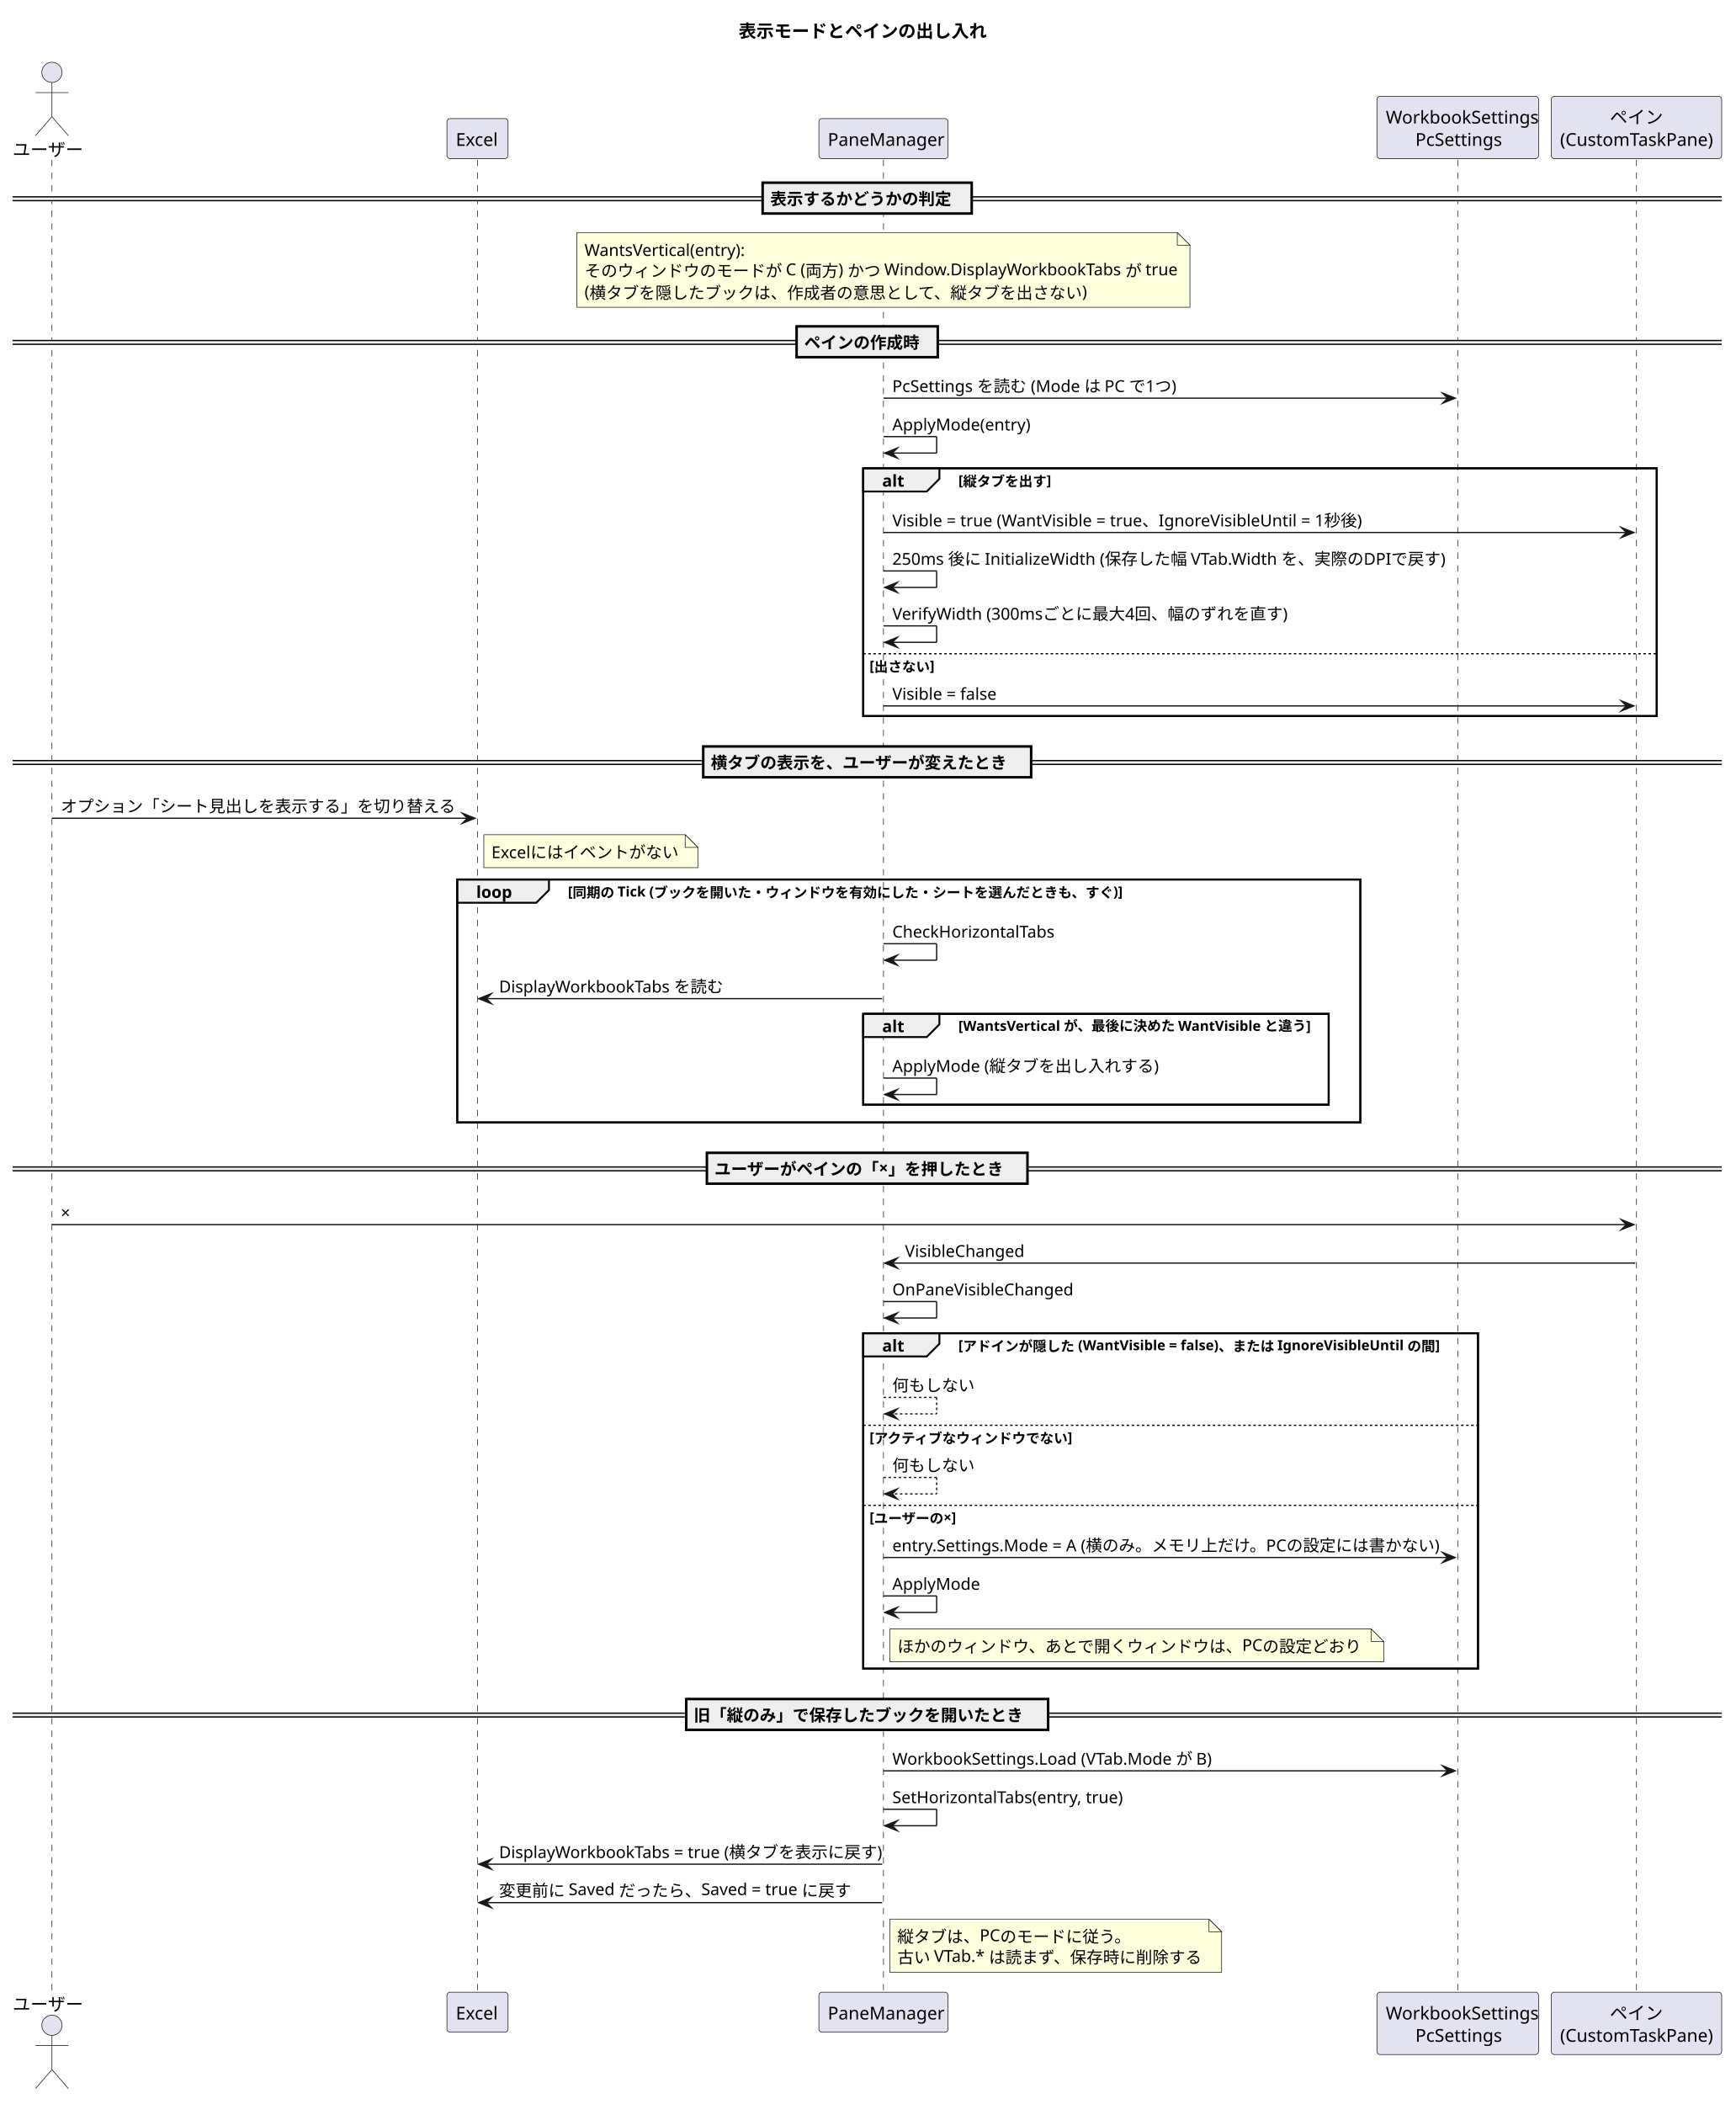
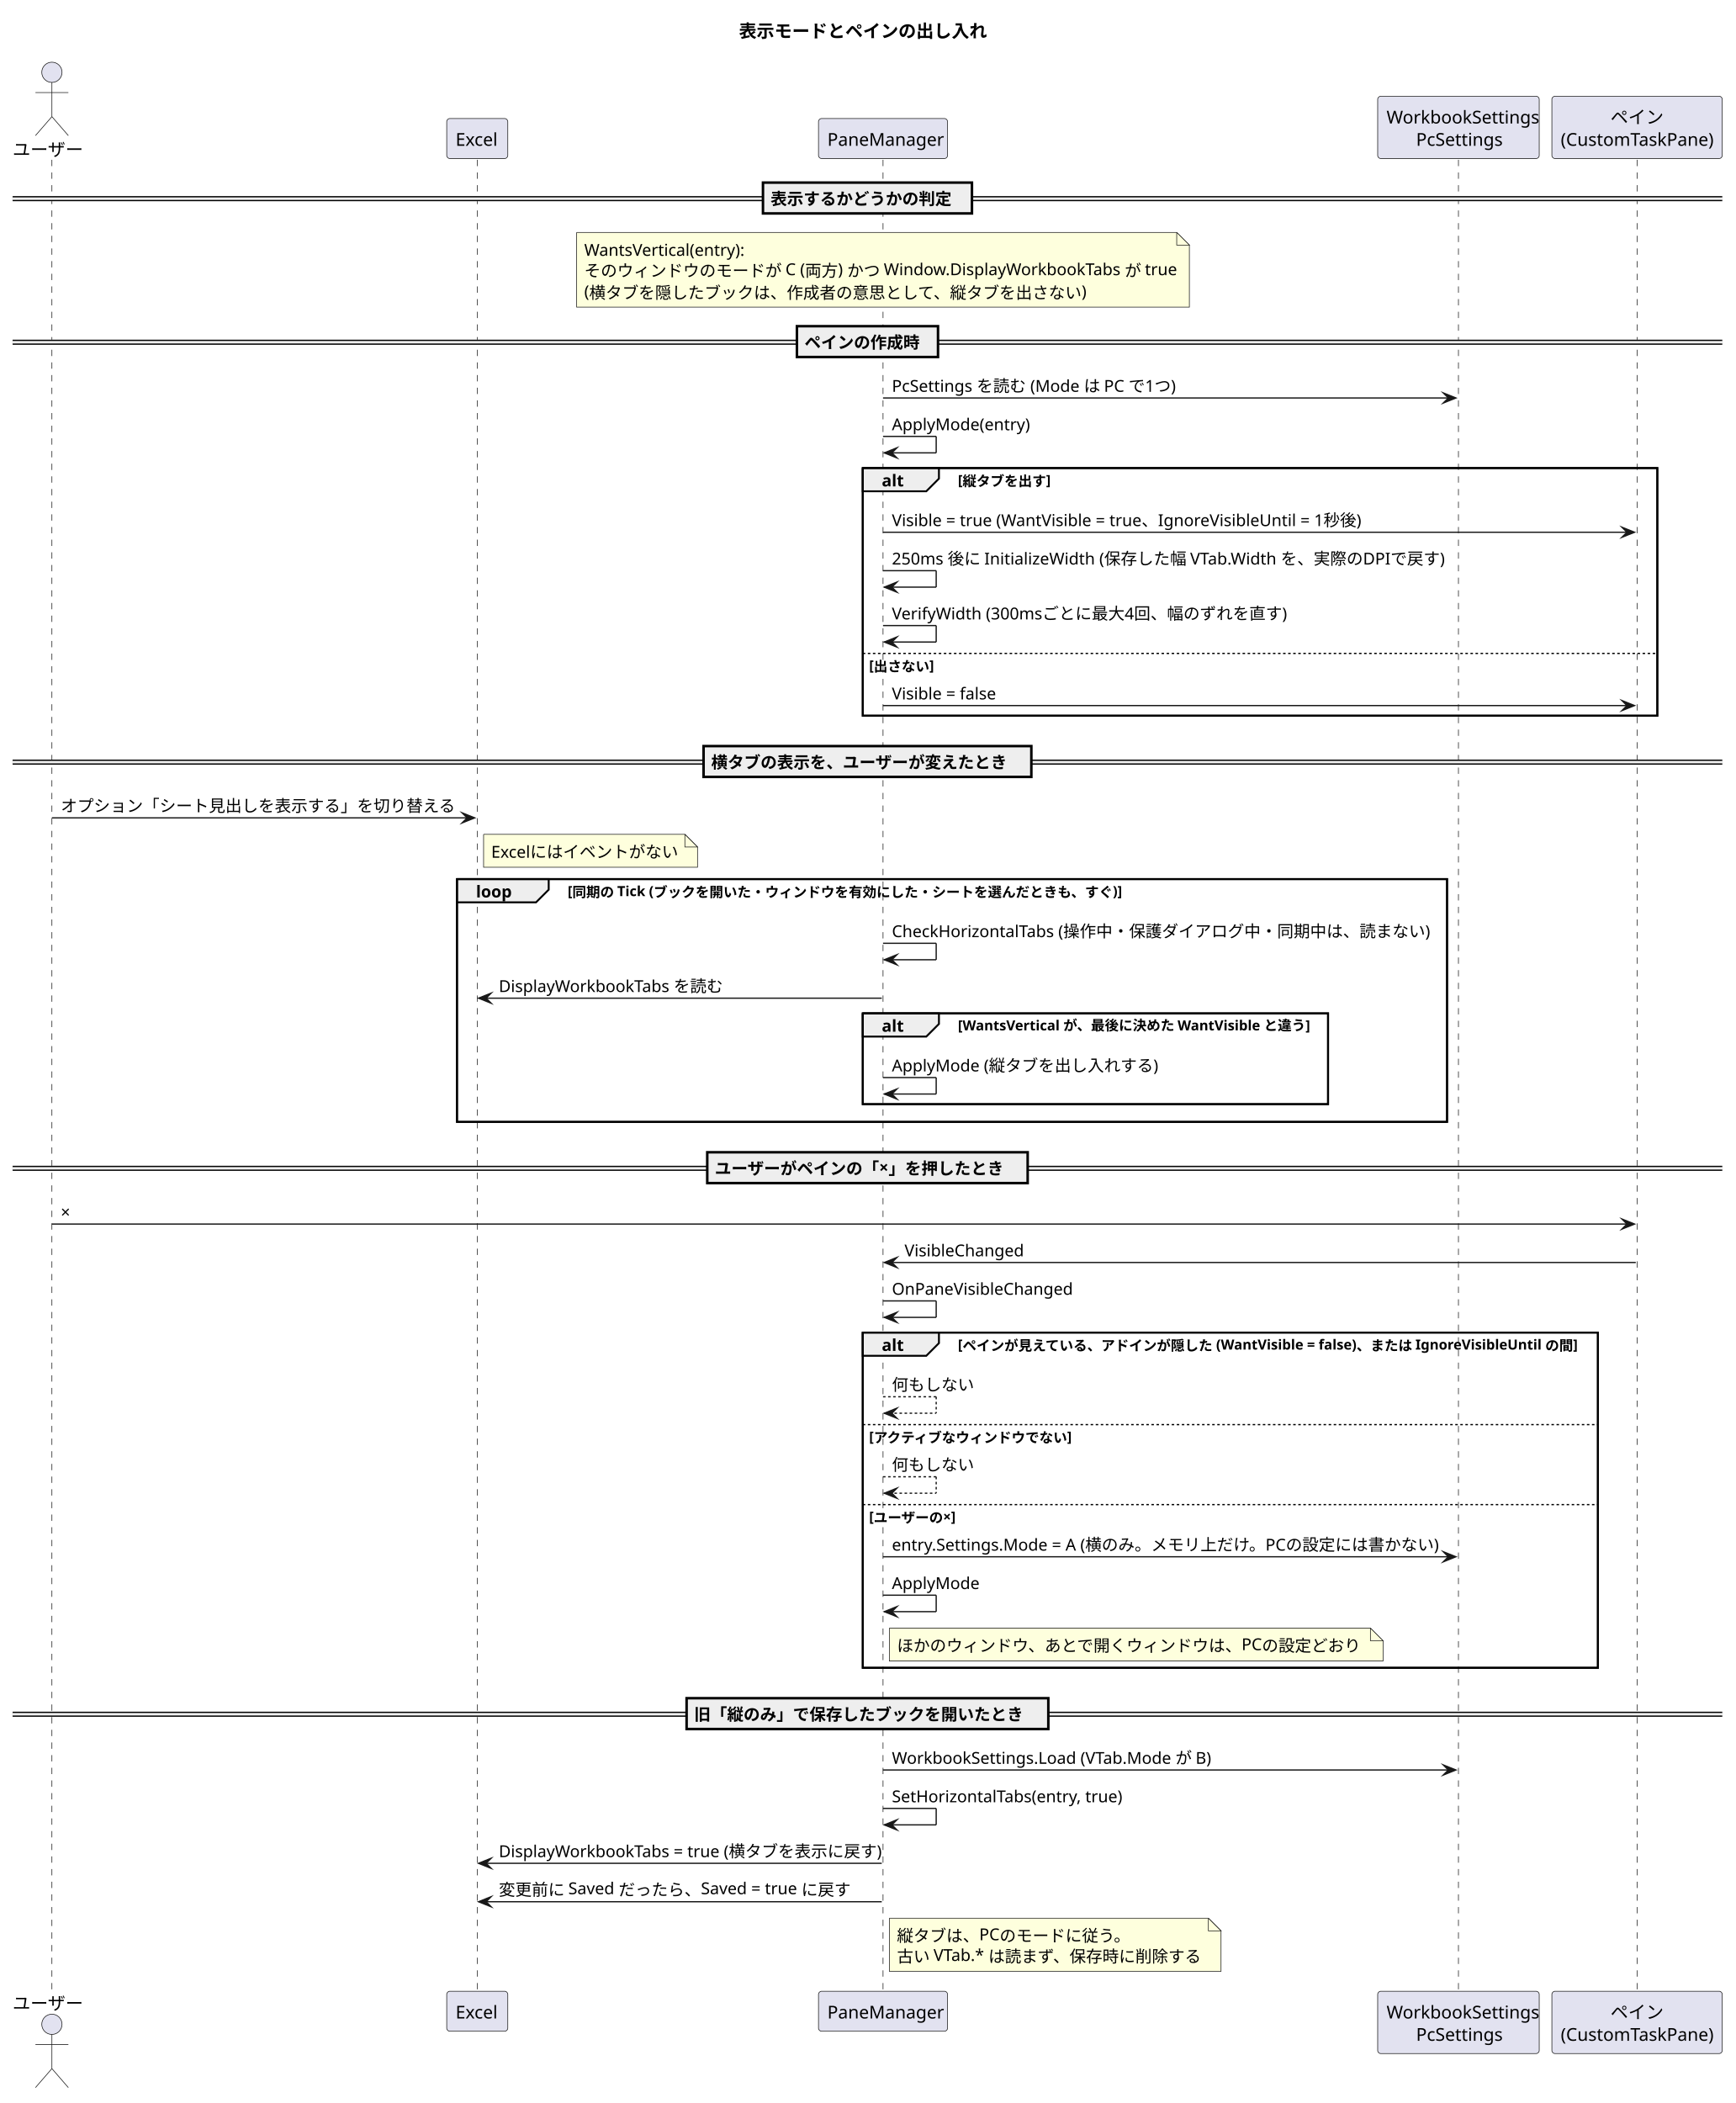
- <svg xmlns="http://www.w3.org/2000/svg" version="1.1" data-diagram-type="SEQUENCE" style="width:1370px;height:1661px;background:#FFFFFF;" width="1370px" height="1661px" viewBox="0 0 1370 1661" zoomAndPan="magnify" preserveAspectRatio="none" contentStyleType="text/css">
+ <svg xmlns="http://www.w3.org/2000/svg" version="1.1" data-diagram-type="SEQUENCE" style="width:1371px;height:1661px;background:#FFFFFF;" width="1371px" height="1661px" viewBox="0 0 1371 1661" zoomAndPan="magnify" preserveAspectRatio="none" contentStyleType="text/css">
  <defs />
  <g font-family="sans-serif" lengthAdjust="spacing">
    <g class="title" data-source-line="1">
-       <text x="583.117" y="29.533" fill="#000" font-size="14" textLength="202.125" font-weight="700">表示モードとペインの出し入れ</text>
-     </g>
-     <rect x="681.531" y="369.68" width="626.531" height="195.594" fill="none" style="stroke:#000;stroke-width:1.5;" />
-     <rect x="361" y="694.328" width="713.066" height="191.758" fill="none" style="stroke:#000;stroke-width:1.5;" />
+       <text x="583.673" y="29.533" fill="#000" font-size="14" textLength="202.125" font-weight="700">表示モードとペインの出し入れ</text>
+     </g>
+     <rect x="681.531" y="369.68" width="627.644" height="195.594" fill="none" style="stroke:#000;stroke-width:1.5;" />
+     <rect x="361" y="694.328" width="782.075" height="191.758" fill="none" style="stroke:#000;stroke-width:1.5;" />
    <rect x="681.531" y="800.383" width="367.535" height="71.703" fill="none" style="stroke:#000;stroke-width:1.5;" />
-     <rect x="681.531" y="1052.492" width="485.432" height="264.781" fill="none" style="stroke:#000;stroke-width:1.5;" />
+     <rect x="681.531" y="1052.492" width="580.703" height="264.781" fill="none" style="stroke:#000;stroke-width:1.5;" />
    <g class="participant-lifeline" data-qualified-name="U" data-entity-uid="part1" id="part1-lifeline" data-source-line="5">
      <g>
        <rect x="37.5" y="126.219" width="8" height="1446.516" fill="#000" fill-opacity="0" />
        <line x1="41" y1="126.219" x2="41" y2="1572.734" style="stroke:#181818;stroke-width:0.5;stroke-dasharray:5,5;" />
      </g>
    </g>
    <g class="participant-lifeline" data-qualified-name="XL" data-entity-uid="part2" id="part2-lifeline" data-source-line="6">
      <g>
        <rect x="373.5" y="126.219" width="8" height="1446.516" fill="#000" fill-opacity="0" />
        <line x1="377" y1="126.219" x2="377" y2="1572.734" style="stroke:#181818;stroke-width:0.5;stroke-dasharray:5,5;" />
      </g>
    </g>
    <g class="participant-lifeline" data-qualified-name="P" data-entity-uid="part3" id="part3-lifeline" data-source-line="7">
      <g>
        <rect x="694.031" y="126.219" width="8" height="1446.516" fill="#000" fill-opacity="0" />
        <line x1="697.531" y1="126.219" x2="697.531" y2="1572.734" style="stroke:#181818;stroke-width:0.5;stroke-dasharray:5,5;" />
      </g>
    </g>
    <g class="participant-lifeline" data-qualified-name="W" data-entity-uid="part4" id="part4-lifeline" data-source-line="8">
      <g>
-         <rect x="1147.462" y="126.219" width="8" height="1446.516" fill="#000" fill-opacity="0" />
-         <line x1="1150.962" y1="126.219" x2="1150.962" y2="1572.734" style="stroke:#181818;stroke-width:0.5;stroke-dasharray:5,5;" />
+         <rect x="1148.575" y="126.219" width="8" height="1446.516" fill="#000" fill-opacity="0" />
+         <line x1="1152.075" y1="126.219" x2="1152.075" y2="1572.734" style="stroke:#181818;stroke-width:0.5;stroke-dasharray:5,5;" />
      </g>
    </g>
    <g class="participant-lifeline" data-qualified-name="Pane" data-entity-uid="part5" id="part5-lifeline" data-source-line="9">
      <g>
-         <rect x="1288.562" y="126.219" width="8" height="1446.516" fill="#000" fill-opacity="0" />
-         <line x1="1292.062" y1="126.219" x2="1292.062" y2="1572.734" style="stroke:#181818;stroke-width:0.5;stroke-dasharray:5,5;" />
+         <rect x="1289.675" y="126.219" width="8" height="1446.516" fill="#000" fill-opacity="0" />
+         <line x1="1293.175" y1="126.219" x2="1293.175" y2="1572.734" style="stroke:#181818;stroke-width:0.5;stroke-dasharray:5,5;" />
      </g>
    </g>
    <g class="participant participant-head" data-qualified-name="U" data-entity-uid="part1" id="part1-head" data-source-line="5">
      <text x="10" y="123.143" fill="#000" font-size="14" textLength="56">ユーザー</text>
      <ellipse cx="41" cy="57.109" rx="8" ry="8" fill="#E2E2F0" style="stroke:#181818;stroke-width:0.5;" />
      <path d="M41,65.109 L41,92.109 M28,73.109 L54,73.109 M41,92.109 L28,107.109 M41,92.109 L54,107.109" style="stroke:#181818;stroke-width:0.5;" fill="none" />
    </g>
    <g class="participant participant-head" data-qualified-name="XL" data-entity-uid="part2" id="part2-head" data-source-line="6">
      <rect x="352.883" y="93.609" width="48.234" height="31.609" fill="#E2E2F0" style="stroke:#181818;stroke-width:0.5;" rx="2.5" ry="2.5" />
      <text x="359.883" y="115.143" fill="#000" font-size="14" textLength="34.234">Excel</text>
    </g>
    <g class="participant participant-head" data-qualified-name="P" data-entity-uid="part3" id="part3-head" data-source-line="7">
      <rect x="646.555" y="93.609" width="101.951" height="31.609" fill="#E2E2F0" style="stroke:#181818;stroke-width:0.5;" rx="2.5" ry="2.5" />
      <text x="653.555" y="115.143" fill="#000" font-size="14" textLength="87.951">PaneManager</text>
    </g>
    <g class="participant participant-head" data-qualified-name="W" data-entity-uid="part4" id="part4-head" data-source-line="8">
-       <rect x="1087.159" y="76" width="127.606" height="49.219" fill="#E2E2F0" style="stroke:#181818;stroke-width:0.5;" rx="2.5" ry="2.5" />
-       <text x="1094.159" y="97.533" fill="#000" font-size="14" textLength="113.606">WorkbookSettings</text>
-       <text x="1117.5" y="115.143" fill="#000" font-size="14" textLength="66.924">PcSettings</text>
+       <rect x="1088.272" y="76" width="127.606" height="49.219" fill="#E2E2F0" style="stroke:#181818;stroke-width:0.5;" rx="2.5" ry="2.5" />
+       <text x="1095.272" y="97.533" fill="#000" font-size="14" textLength="113.606">WorkbookSettings</text>
+       <text x="1118.613" y="115.143" fill="#000" font-size="14" textLength="66.924">PcSettings</text>
    </g>
    <g class="participant participant-head" data-qualified-name="Pane" data-entity-uid="part5" id="part5-head" data-source-line="9">
-       <rect x="1224.766" y="76" width="134.593" height="49.219" fill="#E2E2F0" style="stroke:#181818;stroke-width:0.5;" rx="2.5" ry="2.5" />
-       <text x="1271.062" y="97.533" fill="#000" font-size="14" textLength="42">ペイン</text>
-       <text x="1231.766" y="115.143" fill="#000" font-size="14" textLength="120.593">(CustomTaskPane)</text>
+       <rect x="1225.878" y="76" width="134.593" height="49.219" fill="#E2E2F0" style="stroke:#181818;stroke-width:0.5;" rx="2.5" ry="2.5" />
+       <text x="1272.175" y="97.533" fill="#000" font-size="14" textLength="42">ペイン</text>
+       <text x="1232.878" y="115.143" fill="#000" font-size="14" textLength="120.593">(CustomTaskPane)</text>
    </g>
    <g class="participant participant-tail" data-qualified-name="U" data-entity-uid="part1" id="part1-tail" data-source-line="5">
      <text x="10" y="1587.268" fill="#000" font-size="14" textLength="56">ユーザー</text>
      <ellipse cx="41" cy="1598.844" rx="8" ry="8" fill="#E2E2F0" style="stroke:#181818;stroke-width:0.5;" />
      <path d="M41,1606.844 L41,1633.844 M28,1614.844 L54,1614.844 M41,1633.844 L28,1648.844 M41,1633.844 L54,1648.844" style="stroke:#181818;stroke-width:0.5;" fill="none" />
    </g>
    <g class="participant participant-tail" data-qualified-name="XL" data-entity-uid="part2" id="part2-tail" data-source-line="6">
      <rect x="352.883" y="1572.734" width="48.234" height="31.609" fill="#E2E2F0" style="stroke:#181818;stroke-width:0.5;" rx="2.5" ry="2.5" />
      <text x="359.883" y="1594.268" fill="#000" font-size="14" textLength="34.234">Excel</text>
    </g>
    <g class="participant participant-tail" data-qualified-name="P" data-entity-uid="part3" id="part3-tail" data-source-line="7">
      <rect x="646.555" y="1572.734" width="101.951" height="31.609" fill="#E2E2F0" style="stroke:#181818;stroke-width:0.5;" rx="2.5" ry="2.5" />
      <text x="653.555" y="1594.268" fill="#000" font-size="14" textLength="87.951">PaneManager</text>
    </g>
    <g class="participant participant-tail" data-qualified-name="W" data-entity-uid="part4" id="part4-tail" data-source-line="8">
-       <rect x="1087.159" y="1572.734" width="127.606" height="49.219" fill="#E2E2F0" style="stroke:#181818;stroke-width:0.5;" rx="2.5" ry="2.5" />
-       <text x="1094.159" y="1594.268" fill="#000" font-size="14" textLength="113.606">WorkbookSettings</text>
-       <text x="1117.5" y="1611.877" fill="#000" font-size="14" textLength="66.924">PcSettings</text>
+       <rect x="1088.272" y="1572.734" width="127.606" height="49.219" fill="#E2E2F0" style="stroke:#181818;stroke-width:0.5;" rx="2.5" ry="2.5" />
+       <text x="1095.272" y="1594.268" fill="#000" font-size="14" textLength="113.606">WorkbookSettings</text>
+       <text x="1118.613" y="1611.877" fill="#000" font-size="14" textLength="66.924">PcSettings</text>
    </g>
    <g class="participant participant-tail" data-qualified-name="Pane" data-entity-uid="part5" id="part5-tail" data-source-line="9">
-       <rect x="1224.766" y="1572.734" width="134.593" height="49.219" fill="#E2E2F0" style="stroke:#181818;stroke-width:0.5;" rx="2.5" ry="2.5" />
-       <text x="1271.062" y="1594.268" fill="#000" font-size="14" textLength="42">ペイン</text>
-       <text x="1231.766" y="1611.877" fill="#000" font-size="14" textLength="120.593">(CustomTaskPane)</text>
-     </g>
-     <rect x="10" y="155.395" width="1349.358" height="3" fill="#EEE" style="stroke:#EEE;stroke-width:1;" />
-     <line x1="10" y1="155.395" x2="1359.358" y2="155.395" style="stroke:#000;stroke-width:1;" />
-     <line x1="10" y1="158.395" x2="1359.358" y2="158.395" style="stroke:#000;stroke-width:1;" />
-     <rect x="602.139" y="144.219" width="165.081" height="24.352" fill="#EEE" style="stroke:#000;stroke-width:2;" />
-     <text x="608.139" y="161.714" fill="#000" font-size="13" textLength="147.469" font-weight="700">表示するかどうかの判定</text>
+       <rect x="1225.878" y="1572.734" width="134.593" height="49.219" fill="#E2E2F0" style="stroke:#181818;stroke-width:0.5;" rx="2.5" ry="2.5" />
+       <text x="1272.175" y="1594.268" fill="#000" font-size="14" textLength="42">ペイン</text>
+       <text x="1232.878" y="1611.877" fill="#000" font-size="14" textLength="120.593">(CustomTaskPane)</text>
+     </g>
+     <rect x="10" y="155.395" width="1350.471" height="3" fill="#EEE" style="stroke:#EEE;stroke-width:1;" />
+     <line x1="10" y1="155.395" x2="1360.471" y2="155.395" style="stroke:#000;stroke-width:1;" />
+     <line x1="10" y1="158.395" x2="1360.471" y2="158.395" style="stroke:#000;stroke-width:1;" />
+     <rect x="602.695" y="144.219" width="165.081" height="24.352" fill="#EEE" style="stroke:#000;stroke-width:2;" />
+     <text x="608.695" y="161.714" fill="#000" font-size="13" textLength="147.469" font-weight="700">表示するかどうかの判定</text>
    <path d="M455.525,183.57 L455.525,242.57 L939.525,242.57 L939.525,193.57 L929.525,183.57 L455.525,183.57" style="stroke:#181818;stroke-width:0.5;" fill="#FEFFDD" />
    <path d="M929.525,183.57 L929.525,193.57 L939.525,193.57 L929.525,183.57" style="stroke:#181818;stroke-width:0.5;" fill="#FEFFDD" />
    <text x="461.525" y="202.065" fill="#000" font-size="13" textLength="121.361">WantsVertical(entry):</text>
    <text x="461.525" y="218.417" fill="#000" font-size="13" textLength="463.011">そのウィンドウのモードが C (両方) かつ Window.DisplayWorkbookTabs が true</text>
    <text x="461.525" y="234.769" fill="#000" font-size="13" textLength="398.658">(横タブを隠したブックは、作成者の意思として、縦タブを出さない)</text>
-     <rect x="10" y="268.801" width="1349.358" height="3" fill="#EEE" style="stroke:#EEE;stroke-width:1;" />
-     <line x1="10" y1="268.801" x2="1359.358" y2="268.801" style="stroke:#000;stroke-width:1;" />
-     <line x1="10" y1="271.801" x2="1359.358" y2="271.801" style="stroke:#000;stroke-width:1;" />
-     <rect x="628.951" y="257.625" width="111.456" height="24.352" fill="#EEE" style="stroke:#000;stroke-width:2;" />
-     <text x="634.951" y="275.12" fill="#000" font-size="13" textLength="93.844" font-weight="700">ペインの作成時</text>
+     <rect x="10" y="268.801" width="1350.471" height="3" fill="#EEE" style="stroke:#EEE;stroke-width:1;" />
+     <line x1="10" y1="268.801" x2="1360.471" y2="268.801" style="stroke:#000;stroke-width:1;" />
+     <line x1="10" y1="271.801" x2="1360.471" y2="271.801" style="stroke:#000;stroke-width:1;" />
+     <rect x="629.508" y="257.625" width="111.456" height="24.352" fill="#EEE" style="stroke:#000;stroke-width:2;" />
+     <text x="635.508" y="275.12" fill="#000" font-size="13" textLength="93.844" font-weight="700">ペインの作成時</text>
    <g class="message" data-entity-1="part3" data-entity-2="part4" id="msg1" data-source-line="19">
-       <polygon points="1138.962,310.328,1148.962,314.328,1138.962,318.328,1142.962,314.328" fill="#181818" style="stroke:#181818;stroke-width:1;stroke-linejoin:miter;stroke-miterlimit:10;" />
-       <line x1="697.531" y1="314.328" x2="1144.962" y2="314.328" style="stroke:#181818;stroke-width:1;" />
+       <polygon points="1140.075,310.328,1150.075,314.328,1140.075,318.328,1144.075,314.328" fill="#181818" style="stroke:#181818;stroke-width:1;stroke-linejoin:miter;stroke-miterlimit:10;" />
+       <line x1="697.531" y1="314.328" x2="1146.075" y2="314.328" style="stroke:#181818;stroke-width:1;" />
      <text x="704.531" y="309.472" fill="#000" font-size="13" textLength="224.669">PcSettings を読む (Mode は PC で1つ)</text>
    </g>
    <g class="message" data-entity-1="part3" data-entity-2="part3" id="msg2" data-source-line="20">
      <line x1="697.531" y1="344.68" x2="739.531" y2="344.68" style="stroke:#181818;stroke-width:1;" />
      <line x1="739.531" y1="344.68" x2="739.531" y2="357.68" style="stroke:#181818;stroke-width:1;" />
      <line x1="698.531" y1="357.68" x2="739.531" y2="357.68" style="stroke:#181818;stroke-width:1;" />
      <polygon points="708.531,353.68,698.531,357.68,708.531,361.68,704.531,357.68" fill="#181818" style="stroke:#181818;stroke-width:1;stroke-linejoin:miter;stroke-miterlimit:10;" />
      <text x="704.531" y="339.823" fill="#000" font-size="13" textLength="102.597">ApplyMode(entry)</text>
    </g>
    <path d="M681.531,369.68 L741.702,369.68 L741.702,378.031 L731.702,388.031 L681.531,388.031 L681.531,369.68" style="stroke:#000;stroke-width:1.5;" fill="#EEE" />
-     <rect x="681.531" y="369.68" width="626.531" height="195.594" fill="none" style="stroke:#000;stroke-width:1.5;" />
+     <rect x="681.531" y="369.68" width="627.644" height="195.594" fill="none" style="stroke:#000;stroke-width:1.5;" />
    <text x="696.531" y="384.175" fill="#000" font-size="13" textLength="15.171" font-weight="700">alt</text>
    <text x="756.702" y="383.099" fill="#000" font-size="11" textLength="75.389" font-weight="700">[縦タブを出す]</text>
    <g class="message" data-entity-1="part3" data-entity-2="part5" id="msg3" data-source-line="22">
-       <polygon points="1280.062,416.383,1290.062,420.383,1280.062,424.383,1284.062,420.383" fill="#181818" style="stroke:#181818;stroke-width:1;stroke-linejoin:miter;stroke-miterlimit:10;" />
-       <line x1="697.531" y1="420.383" x2="1286.062" y2="420.383" style="stroke:#181818;stroke-width:1;" />
+       <polygon points="1281.175,416.383,1291.175,420.383,1281.175,424.383,1285.175,420.383" fill="#181818" style="stroke:#181818;stroke-width:1;stroke-linejoin:miter;stroke-miterlimit:10;" />
+       <line x1="697.531" y1="420.383" x2="1287.175" y2="420.383" style="stroke:#181818;stroke-width:1;" />
      <text x="704.531" y="415.526" fill="#000" font-size="13" textLength="355.843">Visible = true (WantVisible = true、IgnoreVisibleUntil = 1秒後)</text>
    </g>
    <g class="message" data-entity-1="part3" data-entity-2="part3" id="msg4" data-source-line="23">
      <line x1="697.531" y1="450.734" x2="739.531" y2="450.734" style="stroke:#181818;stroke-width:1;" />
      <line x1="739.531" y1="450.734" x2="739.531" y2="463.734" style="stroke:#181818;stroke-width:1;" />
      <line x1="698.531" y1="463.734" x2="739.531" y2="463.734" style="stroke:#181818;stroke-width:1;" />
      <polygon points="708.531,459.734,698.531,463.734,708.531,467.734,704.531,463.734" fill="#181818" style="stroke:#181818;stroke-width:1;stroke-linejoin:miter;stroke-miterlimit:10;" />
      <text x="704.531" y="445.878" fill="#000" font-size="13" textLength="430.517">250ms 後に InitializeWidth (保存した幅 VTab.Width を、実際のDPIで戻す)</text>
    </g>
    <g class="message" data-entity-1="part3" data-entity-2="part3" id="msg5" data-source-line="24">
      <line x1="697.531" y1="494.086" x2="739.531" y2="494.086" style="stroke:#181818;stroke-width:1;" />
      <line x1="739.531" y1="494.086" x2="739.531" y2="507.086" style="stroke:#181818;stroke-width:1;" />
      <line x1="698.531" y1="507.086" x2="739.531" y2="507.086" style="stroke:#181818;stroke-width:1;" />
      <polygon points="708.531,503.086,698.531,507.086,708.531,511.086,704.531,507.086" fill="#181818" style="stroke:#181818;stroke-width:1;stroke-linejoin:miter;stroke-miterlimit:10;" />
      <text x="704.531" y="489.229" fill="#000" font-size="13" textLength="306.979">VerifyWidth (300msごとに最大4回、幅のずれを直す)</text>
    </g>
-     <line x1="681.531" y1="516.086" x2="1308.062" y2="516.086" style="stroke:#000;stroke-width:1;stroke-dasharray:2,2;" />
+     <line x1="681.531" y1="516.086" x2="1309.175" y2="516.086" style="stroke:#000;stroke-width:1;stroke-dasharray:2,2;" />
    <text x="686.531" y="529.505" fill="#000" font-size="11" textLength="52.701" font-weight="700">[出さない]</text>
    <g class="message" data-entity-1="part3" data-entity-2="part5" id="msg6" data-source-line="26">
-       <polygon points="1280.062,553.273,1290.062,557.273,1280.062,561.273,1284.062,557.273" fill="#181818" style="stroke:#181818;stroke-width:1;stroke-linejoin:miter;stroke-miterlimit:10;" />
-       <line x1="697.531" y1="557.273" x2="1286.062" y2="557.273" style="stroke:#181818;stroke-width:1;" />
+       <polygon points="1281.175,553.273,1291.175,557.273,1281.175,561.273,1285.175,557.273" fill="#181818" style="stroke:#181818;stroke-width:1;stroke-linejoin:miter;stroke-miterlimit:10;" />
+       <line x1="697.531" y1="557.273" x2="1287.175" y2="557.273" style="stroke:#181818;stroke-width:1;" />
      <text x="704.531" y="552.417" fill="#000" font-size="13" textLength="80.571">Visible = false</text>
    </g>
-     <rect x="10" y="600.449" width="1349.358" height="3" fill="#EEE" style="stroke:#EEE;stroke-width:1;" />
-     <line x1="10" y1="600.449" x2="1359.358" y2="600.449" style="stroke:#000;stroke-width:1;" />
-     <line x1="10" y1="603.449" x2="1359.358" y2="603.449" style="stroke:#000;stroke-width:1;" />
-     <rect x="555.217" y="589.273" width="258.924" height="24.352" fill="#EEE" style="stroke:#000;stroke-width:2;" />
-     <text x="561.217" y="606.769" fill="#000" font-size="13" textLength="241.313" font-weight="700">横タブの表示を、ユーザーが変えたとき</text>
+     <rect x="10" y="600.449" width="1350.471" height="3" fill="#EEE" style="stroke:#EEE;stroke-width:1;" />
+     <line x1="10" y1="600.449" x2="1360.471" y2="600.449" style="stroke:#000;stroke-width:1;" />
+     <line x1="10" y1="603.449" x2="1360.471" y2="603.449" style="stroke:#000;stroke-width:1;" />
+     <rect x="555.773" y="589.273" width="258.924" height="24.352" fill="#EEE" style="stroke:#000;stroke-width:2;" />
+     <text x="561.773" y="606.769" fill="#000" font-size="13" textLength="241.313" font-weight="700">横タブの表示を、ユーザーが変えたとき</text>
    <g class="message" data-entity-1="part1" data-entity-2="part2" id="msg7" data-source-line="30">
      <polygon points="365,641.977,375,645.977,365,649.977,369,645.977" fill="#181818" style="stroke:#181818;stroke-width:1;stroke-linejoin:miter;stroke-miterlimit:10;" />
      <line x1="41" y1="645.977" x2="371" y2="645.977" style="stroke:#181818;stroke-width:1;" />
      <text x="48" y="641.12" fill="#000" font-size="13" textLength="312">オプション「シート見出しを表示する」を切り替える</text>
    </g>
    <path d="M382,658.977 L382,684.977 L551,684.977 L551,668.977 L541,658.977 L382,658.977" style="stroke:#181818;stroke-width:0.5;" fill="#FEFFDD" />
    <path d="M541,658.977 L541,668.977 L551,668.977 L541,658.977" style="stroke:#181818;stroke-width:0.5;" fill="#FEFFDD" />
    <text x="388" y="677.472" fill="#000" font-size="13" textLength="148.789">Excelにはイベントがない</text>
    <path d="M361,694.328 L433.435,694.328 L433.435,702.68 L423.435,712.68 L361,712.68 L361,694.328" style="stroke:#000;stroke-width:1.5;" fill="#EEE" />
-     <rect x="361" y="694.328" width="713.066" height="191.758" fill="none" style="stroke:#000;stroke-width:1.5;" />
+     <rect x="361" y="694.328" width="782.075" height="191.758" fill="none" style="stroke:#000;stroke-width:1.5;" />
    <text x="376" y="708.823" fill="#000" font-size="13" textLength="27.435" font-weight="700">loop</text>
    <text x="448.435" y="707.747" fill="#000" font-size="11" textLength="451.15" font-weight="700">[同期の Tick (ブックを開いた・ウィンドウを有効にした・シートを選んだときも、すぐ)]</text>
    <g class="message" data-entity-1="part3" data-entity-2="part3" id="msg8" data-source-line="33">
      <line x1="697.531" y1="745.031" x2="739.531" y2="745.031" style="stroke:#181818;stroke-width:1;" />
      <line x1="739.531" y1="745.031" x2="739.531" y2="758.031" style="stroke:#181818;stroke-width:1;" />
      <line x1="698.531" y1="758.031" x2="739.531" y2="758.031" style="stroke:#181818;stroke-width:1;" />
      <polygon points="708.531,754.031,698.531,758.031,708.531,762.031,704.531,758.031" fill="#181818" style="stroke:#181818;stroke-width:1;stroke-linejoin:miter;stroke-miterlimit:10;" />
-       <text x="704.531" y="740.175" fill="#000" font-size="13" textLength="124.274">CheckHorizontalTabs</text>
+       <text x="704.531" y="740.175" fill="#000" font-size="13" textLength="422.544">CheckHorizontalTabs (操作中・保護ダイアログ中・同期中は、読まない)</text>
    </g>
    <g class="message" data-entity-1="part3" data-entity-2="part2" id="msg9" data-source-line="34">
      <polygon points="388,784.383,378,788.383,388,792.383,384,788.383" fill="#181818" style="stroke:#181818;stroke-width:1;stroke-linejoin:miter;stroke-miterlimit:10;" />
      <line x1="382" y1="788.383" x2="696.531" y2="788.383" style="stroke:#181818;stroke-width:1;" />
      <text x="394" y="783.526" fill="#000" font-size="13" textLength="172.656">DisplayWorkbookTabs を読む</text>
    </g>
    <path d="M681.531,800.383 L741.702,800.383 L741.702,808.734 L731.702,818.734 L681.531,818.734 L681.531,800.383" style="stroke:#000;stroke-width:1.5;" fill="#EEE" />
    <rect x="681.531" y="800.383" width="367.535" height="71.703" fill="none" style="stroke:#000;stroke-width:1.5;" />
    <text x="696.531" y="814.878" fill="#000" font-size="13" textLength="15.171" font-weight="700">alt</text>
    <text x="756.702" y="813.802" fill="#000" font-size="11" textLength="276.364" font-weight="700">[WantsVertical が、最後に決めた WantVisible と違う]</text>
    <g class="message" data-entity-1="part3" data-entity-2="part3" id="msg10" data-source-line="36">
      <line x1="697.531" y1="851.086" x2="739.531" y2="851.086" style="stroke:#181818;stroke-width:1;" />
      <line x1="739.531" y1="851.086" x2="739.531" y2="864.086" style="stroke:#181818;stroke-width:1;" />
      <line x1="698.531" y1="864.086" x2="739.531" y2="864.086" style="stroke:#181818;stroke-width:1;" />
      <polygon points="708.531,860.086,698.531,864.086,708.531,868.086,704.531,864.086" fill="#181818" style="stroke:#181818;stroke-width:1;stroke-linejoin:miter;stroke-miterlimit:10;" />
      <text x="704.531" y="846.229" fill="#000" font-size="13" textLength="207.308">ApplyMode (縦タブを出し入れする)</text>
    </g>
-     <rect x="10" y="921.262" width="1349.358" height="3" fill="#EEE" style="stroke:#EEE;stroke-width:1;" />
-     <line x1="10" y1="921.262" x2="1359.358" y2="921.262" style="stroke:#000;stroke-width:1;" />
-     <line x1="10" y1="924.262" x2="1359.358" y2="924.262" style="stroke:#000;stroke-width:1;" />
-     <rect x="558.124" y="910.086" width="253.11" height="24.352" fill="#EEE" style="stroke:#000;stroke-width:2;" />
-     <text x="564.124" y="927.581" fill="#000" font-size="13" textLength="235.498" font-weight="700">ユーザーがペインの「×」を押したとき</text>
+     <rect x="10" y="921.262" width="1350.471" height="3" fill="#EEE" style="stroke:#EEE;stroke-width:1;" />
+     <line x1="10" y1="921.262" x2="1360.471" y2="921.262" style="stroke:#000;stroke-width:1;" />
+     <line x1="10" y1="924.262" x2="1360.471" y2="924.262" style="stroke:#000;stroke-width:1;" />
+     <rect x="558.681" y="910.086" width="253.11" height="24.352" fill="#EEE" style="stroke:#000;stroke-width:2;" />
+     <text x="564.681" y="927.581" fill="#000" font-size="13" textLength="235.498" font-weight="700">ユーザーがペインの「×」を押したとき</text>
    <g class="message" data-entity-1="part1" data-entity-2="part5" id="msg11" data-source-line="41">
-       <polygon points="1280.062,962.789,1290.062,966.789,1280.062,970.789,1284.062,966.789" fill="#181818" style="stroke:#181818;stroke-width:1;stroke-linejoin:miter;stroke-miterlimit:10;" />
-       <line x1="41" y1="966.789" x2="1286.062" y2="966.789" style="stroke:#181818;stroke-width:1;" />
+       <polygon points="1281.175,962.789,1291.175,966.789,1281.175,970.789,1285.175,966.789" fill="#181818" style="stroke:#181818;stroke-width:1;stroke-linejoin:miter;stroke-miterlimit:10;" />
+       <line x1="41" y1="966.789" x2="1287.175" y2="966.789" style="stroke:#181818;stroke-width:1;" />
      <text x="48" y="961.933" fill="#000" font-size="13">×</text>
    </g>
    <g class="message" data-entity-1="part5" data-entity-2="part3" id="msg12" data-source-line="42">
      <polygon points="708.531,993.141,698.531,997.141,708.531,1001.141,704.531,997.141" fill="#181818" style="stroke:#181818;stroke-width:1;stroke-linejoin:miter;stroke-miterlimit:10;" />
-       <line x1="702.531" y1="997.141" x2="1291.062" y2="997.141" style="stroke:#181818;stroke-width:1;" />
+       <line x1="702.531" y1="997.141" x2="1292.175" y2="997.141" style="stroke:#181818;stroke-width:1;" />
      <text x="714.531" y="992.284" fill="#000" font-size="13" textLength="91.063">VisibleChanged</text>
    </g>
    <g class="message" data-entity-1="part3" data-entity-2="part3" id="msg13" data-source-line="43">
      <line x1="697.531" y1="1027.492" x2="739.531" y2="1027.492" style="stroke:#181818;stroke-width:1;" />
      <line x1="739.531" y1="1027.492" x2="739.531" y2="1040.492" style="stroke:#181818;stroke-width:1;" />
      <line x1="698.531" y1="1040.492" x2="739.531" y2="1040.492" style="stroke:#181818;stroke-width:1;" />
      <polygon points="708.531,1036.492,698.531,1040.492,708.531,1044.492,704.531,1040.492" fill="#181818" style="stroke:#181818;stroke-width:1;stroke-linejoin:miter;stroke-miterlimit:10;" />
      <text x="704.531" y="1022.636" fill="#000" font-size="13" textLength="138.766">OnPaneVisibleChanged</text>
    </g>
    <path d="M681.531,1052.492 L741.702,1052.492 L741.702,1060.844 L731.702,1070.844 L681.531,1070.844 L681.531,1052.492" style="stroke:#000;stroke-width:1.5;" fill="#EEE" />
-     <rect x="681.531" y="1052.492" width="485.432" height="264.781" fill="none" style="stroke:#000;stroke-width:1.5;" />
+     <rect x="681.531" y="1052.492" width="580.703" height="264.781" fill="none" style="stroke:#000;stroke-width:1.5;" />
    <text x="696.531" y="1066.987" fill="#000" font-size="13" textLength="15.171" font-weight="700">alt</text>
-     <text x="756.702" y="1065.911" fill="#000" font-size="11" textLength="376.095" font-weight="700">[アドインが隠した (WantVisible = false)、または IgnoreVisibleUntil の間]</text>
+     <text x="756.702" y="1065.911" fill="#000" font-size="11" textLength="489.532" font-weight="700">[ペインが見えている、アドインが隠した (WantVisible = false)、または IgnoreVisibleUntil の間]</text>
    <g class="message" data-entity-1="part3" data-entity-2="part3" id="msg14" data-source-line="45">
      <line x1="697.531" y1="1103.195" x2="739.531" y2="1103.195" style="stroke:#181818;stroke-width:1;stroke-dasharray:2,2;" />
      <line x1="739.531" y1="1103.195" x2="739.531" y2="1116.195" style="stroke:#181818;stroke-width:1;stroke-dasharray:2,2;" />
      <line x1="698.531" y1="1116.195" x2="739.531" y2="1116.195" style="stroke:#181818;stroke-width:1;stroke-dasharray:2,2;" />
      <polygon points="708.531,1112.195,698.531,1116.195,708.531,1120.195,704.531,1116.195" fill="#181818" style="stroke:#181818;stroke-width:1;stroke-linejoin:miter;stroke-miterlimit:10;" />
      <text x="704.531" y="1098.339" fill="#000" font-size="13" textLength="65">何もしない</text>
    </g>
-     <line x1="681.531" y1="1125.195" x2="1166.962" y2="1125.195" style="stroke:#000;stroke-width:1;stroke-dasharray:2,2;" />
+     <line x1="681.531" y1="1125.195" x2="1262.234" y2="1125.195" style="stroke:#000;stroke-width:1;stroke-dasharray:2,2;" />
    <text x="686.531" y="1138.614" fill="#000" font-size="11" textLength="166.139" font-weight="700">[アクティブなウィンドウでない]</text>
    <g class="message" data-entity-1="part3" data-entity-2="part3" id="msg15" data-source-line="47">
      <line x1="697.531" y1="1166.383" x2="739.531" y2="1166.383" style="stroke:#181818;stroke-width:1;stroke-dasharray:2,2;" />
      <line x1="739.531" y1="1166.383" x2="739.531" y2="1179.383" style="stroke:#181818;stroke-width:1;stroke-dasharray:2,2;" />
      <line x1="698.531" y1="1179.383" x2="739.531" y2="1179.383" style="stroke:#181818;stroke-width:1;stroke-dasharray:2,2;" />
      <polygon points="708.531,1175.383,698.531,1179.383,708.531,1183.383,704.531,1179.383" fill="#181818" style="stroke:#181818;stroke-width:1;stroke-linejoin:miter;stroke-miterlimit:10;" />
      <text x="704.531" y="1161.526" fill="#000" font-size="13" textLength="65">何もしない</text>
    </g>
-     <line x1="681.531" y1="1188.383" x2="1166.962" y2="1188.383" style="stroke:#000;stroke-width:1;stroke-dasharray:2,2;" />
+     <line x1="681.531" y1="1188.383" x2="1262.234" y2="1188.383" style="stroke:#000;stroke-width:1;stroke-dasharray:2,2;" />
    <text x="686.531" y="1201.802" fill="#000" font-size="11" textLength="70.469" font-weight="700">[ユーザーの×]</text>
    <g class="message" data-entity-1="part3" data-entity-2="part4" id="msg16" data-source-line="49">
-       <polygon points="1138.962,1225.57,1148.962,1229.57,1138.962,1233.57,1142.962,1229.57" fill="#181818" style="stroke:#181818;stroke-width:1;stroke-linejoin:miter;stroke-miterlimit:10;" />
-       <line x1="697.531" y1="1229.57" x2="1144.962" y2="1229.57" style="stroke:#181818;stroke-width:1;" />
+       <polygon points="1140.075,1225.57,1150.075,1229.57,1140.075,1233.57,1144.075,1229.57" fill="#181818" style="stroke:#181818;stroke-width:1;stroke-linejoin:miter;stroke-miterlimit:10;" />
+       <line x1="697.531" y1="1229.57" x2="1146.075" y2="1229.57" style="stroke:#181818;stroke-width:1;" />
      <text x="704.531" y="1224.714" fill="#000" font-size="13" textLength="429.432">entry.Settings.Mode = A (横のみ。メモリ上だけ。PCの設定には書かない)</text>
    </g>
    <g class="message" data-entity-1="part3" data-entity-2="part3" id="msg17" data-source-line="50">
      <line x1="697.531" y1="1259.922" x2="739.531" y2="1259.922" style="stroke:#181818;stroke-width:1;" />
      <line x1="739.531" y1="1259.922" x2="739.531" y2="1272.922" style="stroke:#181818;stroke-width:1;" />
      <line x1="698.531" y1="1272.922" x2="739.531" y2="1272.922" style="stroke:#181818;stroke-width:1;" />
      <polygon points="708.531,1268.922,698.531,1272.922,708.531,1276.922,704.531,1272.922" fill="#181818" style="stroke:#181818;stroke-width:1;stroke-linejoin:miter;stroke-miterlimit:10;" />
      <text x="704.531" y="1255.065" fill="#000" font-size="13" textLength="65.038">ApplyMode</text>
    </g>
    <path d="M702.531,1285.922 L702.531,1311.922 L1092.531,1311.922 L1092.531,1295.922 L1082.531,1285.922 L702.531,1285.922" style="stroke:#181818;stroke-width:0.5;" fill="#FEFFDD" />
    <path d="M1082.531,1285.922 L1082.531,1295.922 L1092.531,1295.922 L1082.531,1285.922" style="stroke:#181818;stroke-width:0.5;" fill="#FEFFDD" />
    <text x="708.531" y="1304.417" fill="#000" font-size="13" textLength="369.059">ほかのウィンドウ、あとで開くウィンドウは、PCの設定どおり</text>
-     <rect x="10" y="1352.449" width="1349.358" height="3" fill="#EEE" style="stroke:#EEE;stroke-width:1;" />
-     <line x1="10" y1="1352.449" x2="1359.358" y2="1352.449" style="stroke:#000;stroke-width:1;" />
-     <line x1="10" y1="1355.449" x2="1359.358" y2="1355.449" style="stroke:#000;stroke-width:1;" />
-     <rect x="541.811" y="1341.273" width="285.737" height="24.352" fill="#EEE" style="stroke:#000;stroke-width:2;" />
-     <text x="547.811" y="1358.769" fill="#000" font-size="13" textLength="268.125" font-weight="700">旧「縦のみ」で保存したブックを開いたとき</text>
+     <rect x="10" y="1352.449" width="1350.471" height="3" fill="#EEE" style="stroke:#EEE;stroke-width:1;" />
+     <line x1="10" y1="1352.449" x2="1360.471" y2="1352.449" style="stroke:#000;stroke-width:1;" />
+     <line x1="10" y1="1355.449" x2="1360.471" y2="1355.449" style="stroke:#000;stroke-width:1;" />
+     <rect x="542.367" y="1341.273" width="285.737" height="24.352" fill="#EEE" style="stroke:#000;stroke-width:2;" />
+     <text x="548.367" y="1358.769" fill="#000" font-size="13" textLength="268.125" font-weight="700">旧「縦のみ」で保存したブックを開いたとき</text>
    <g class="message" data-entity-1="part3" data-entity-2="part4" id="msg18" data-source-line="55">
-       <polygon points="1138.962,1393.977,1148.962,1397.977,1138.962,1401.977,1142.962,1397.977" fill="#181818" style="stroke:#181818;stroke-width:1;stroke-linejoin:miter;stroke-miterlimit:10;" />
-       <line x1="697.531" y1="1397.977" x2="1144.962" y2="1397.977" style="stroke:#181818;stroke-width:1;" />
+       <polygon points="1140.075,1393.977,1150.075,1397.977,1140.075,1401.977,1144.075,1397.977" fill="#181818" style="stroke:#181818;stroke-width:1;stroke-linejoin:miter;stroke-miterlimit:10;" />
+       <line x1="697.531" y1="1397.977" x2="1146.075" y2="1397.977" style="stroke:#181818;stroke-width:1;" />
      <text x="704.531" y="1393.12" fill="#000" font-size="13" textLength="246.391">WorkbookSettings.Load (VTab.Mode が B)</text>
    </g>
    <g class="message" data-entity-1="part3" data-entity-2="part3" id="msg19" data-source-line="56">
      <line x1="697.531" y1="1428.328" x2="739.531" y2="1428.328" style="stroke:#181818;stroke-width:1;" />
      <line x1="739.531" y1="1428.328" x2="739.531" y2="1441.328" style="stroke:#181818;stroke-width:1;" />
      <line x1="698.531" y1="1441.328" x2="739.531" y2="1441.328" style="stroke:#181818;stroke-width:1;" />
      <polygon points="708.531,1437.328,698.531,1441.328,708.531,1445.328,704.531,1441.328" fill="#181818" style="stroke:#181818;stroke-width:1;stroke-linejoin:miter;stroke-miterlimit:10;" />
      <text x="704.531" y="1423.472" fill="#000" font-size="13" textLength="174.123">SetHorizontalTabs(entry, true)</text>
    </g>
    <g class="message" data-entity-1="part3" data-entity-2="part2" id="msg20" data-source-line="57">
      <polygon points="388,1467.68,378,1471.68,388,1475.68,384,1471.68" fill="#181818" style="stroke:#181818;stroke-width:1;stroke-linejoin:miter;stroke-miterlimit:10;" />
      <line x1="382" y1="1471.68" x2="696.531" y2="1471.68" style="stroke:#181818;stroke-width:1;" />
      <text x="394" y="1466.823" fill="#000" font-size="13" textLength="296.531">DisplayWorkbookTabs = true (横タブを表示に戻す)</text>
    </g>
    <g class="message" data-entity-1="part3" data-entity-2="part2" id="msg21" data-source-line="58">
      <polygon points="388,1498.031,378,1502.031,388,1506.031,384,1502.031" fill="#181818" style="stroke:#181818;stroke-width:1;stroke-linejoin:miter;stroke-miterlimit:10;" />
      <line x1="382" y1="1502.031" x2="696.531" y2="1502.031" style="stroke:#181818;stroke-width:1;" />
      <text x="394" y="1497.175" fill="#000" font-size="13" textLength="277.773">変更前に Saved だったら、Saved = true に戻す</text>
    </g>
    <path d="M702.531,1515.031 L702.531,1557.031 L964.531,1557.031 L964.531,1525.031 L954.531,1515.031 L702.531,1515.031" style="stroke:#181818;stroke-width:0.5;" fill="#FEFFDD" />
    <path d="M954.531,1515.031 L954.531,1525.031 L964.531,1525.031 L954.531,1515.031" style="stroke:#181818;stroke-width:0.5;" fill="#FEFFDD" />
    <text x="708.531" y="1533.526" fill="#000" font-size="13" textLength="187.059">縦タブは、PCのモードに従う。</text>
    <text x="708.531" y="1549.878" fill="#000" font-size="13" textLength="241.966">古い VTab.* は読まず、保存時に削除する</text>
  </g>
</svg>
